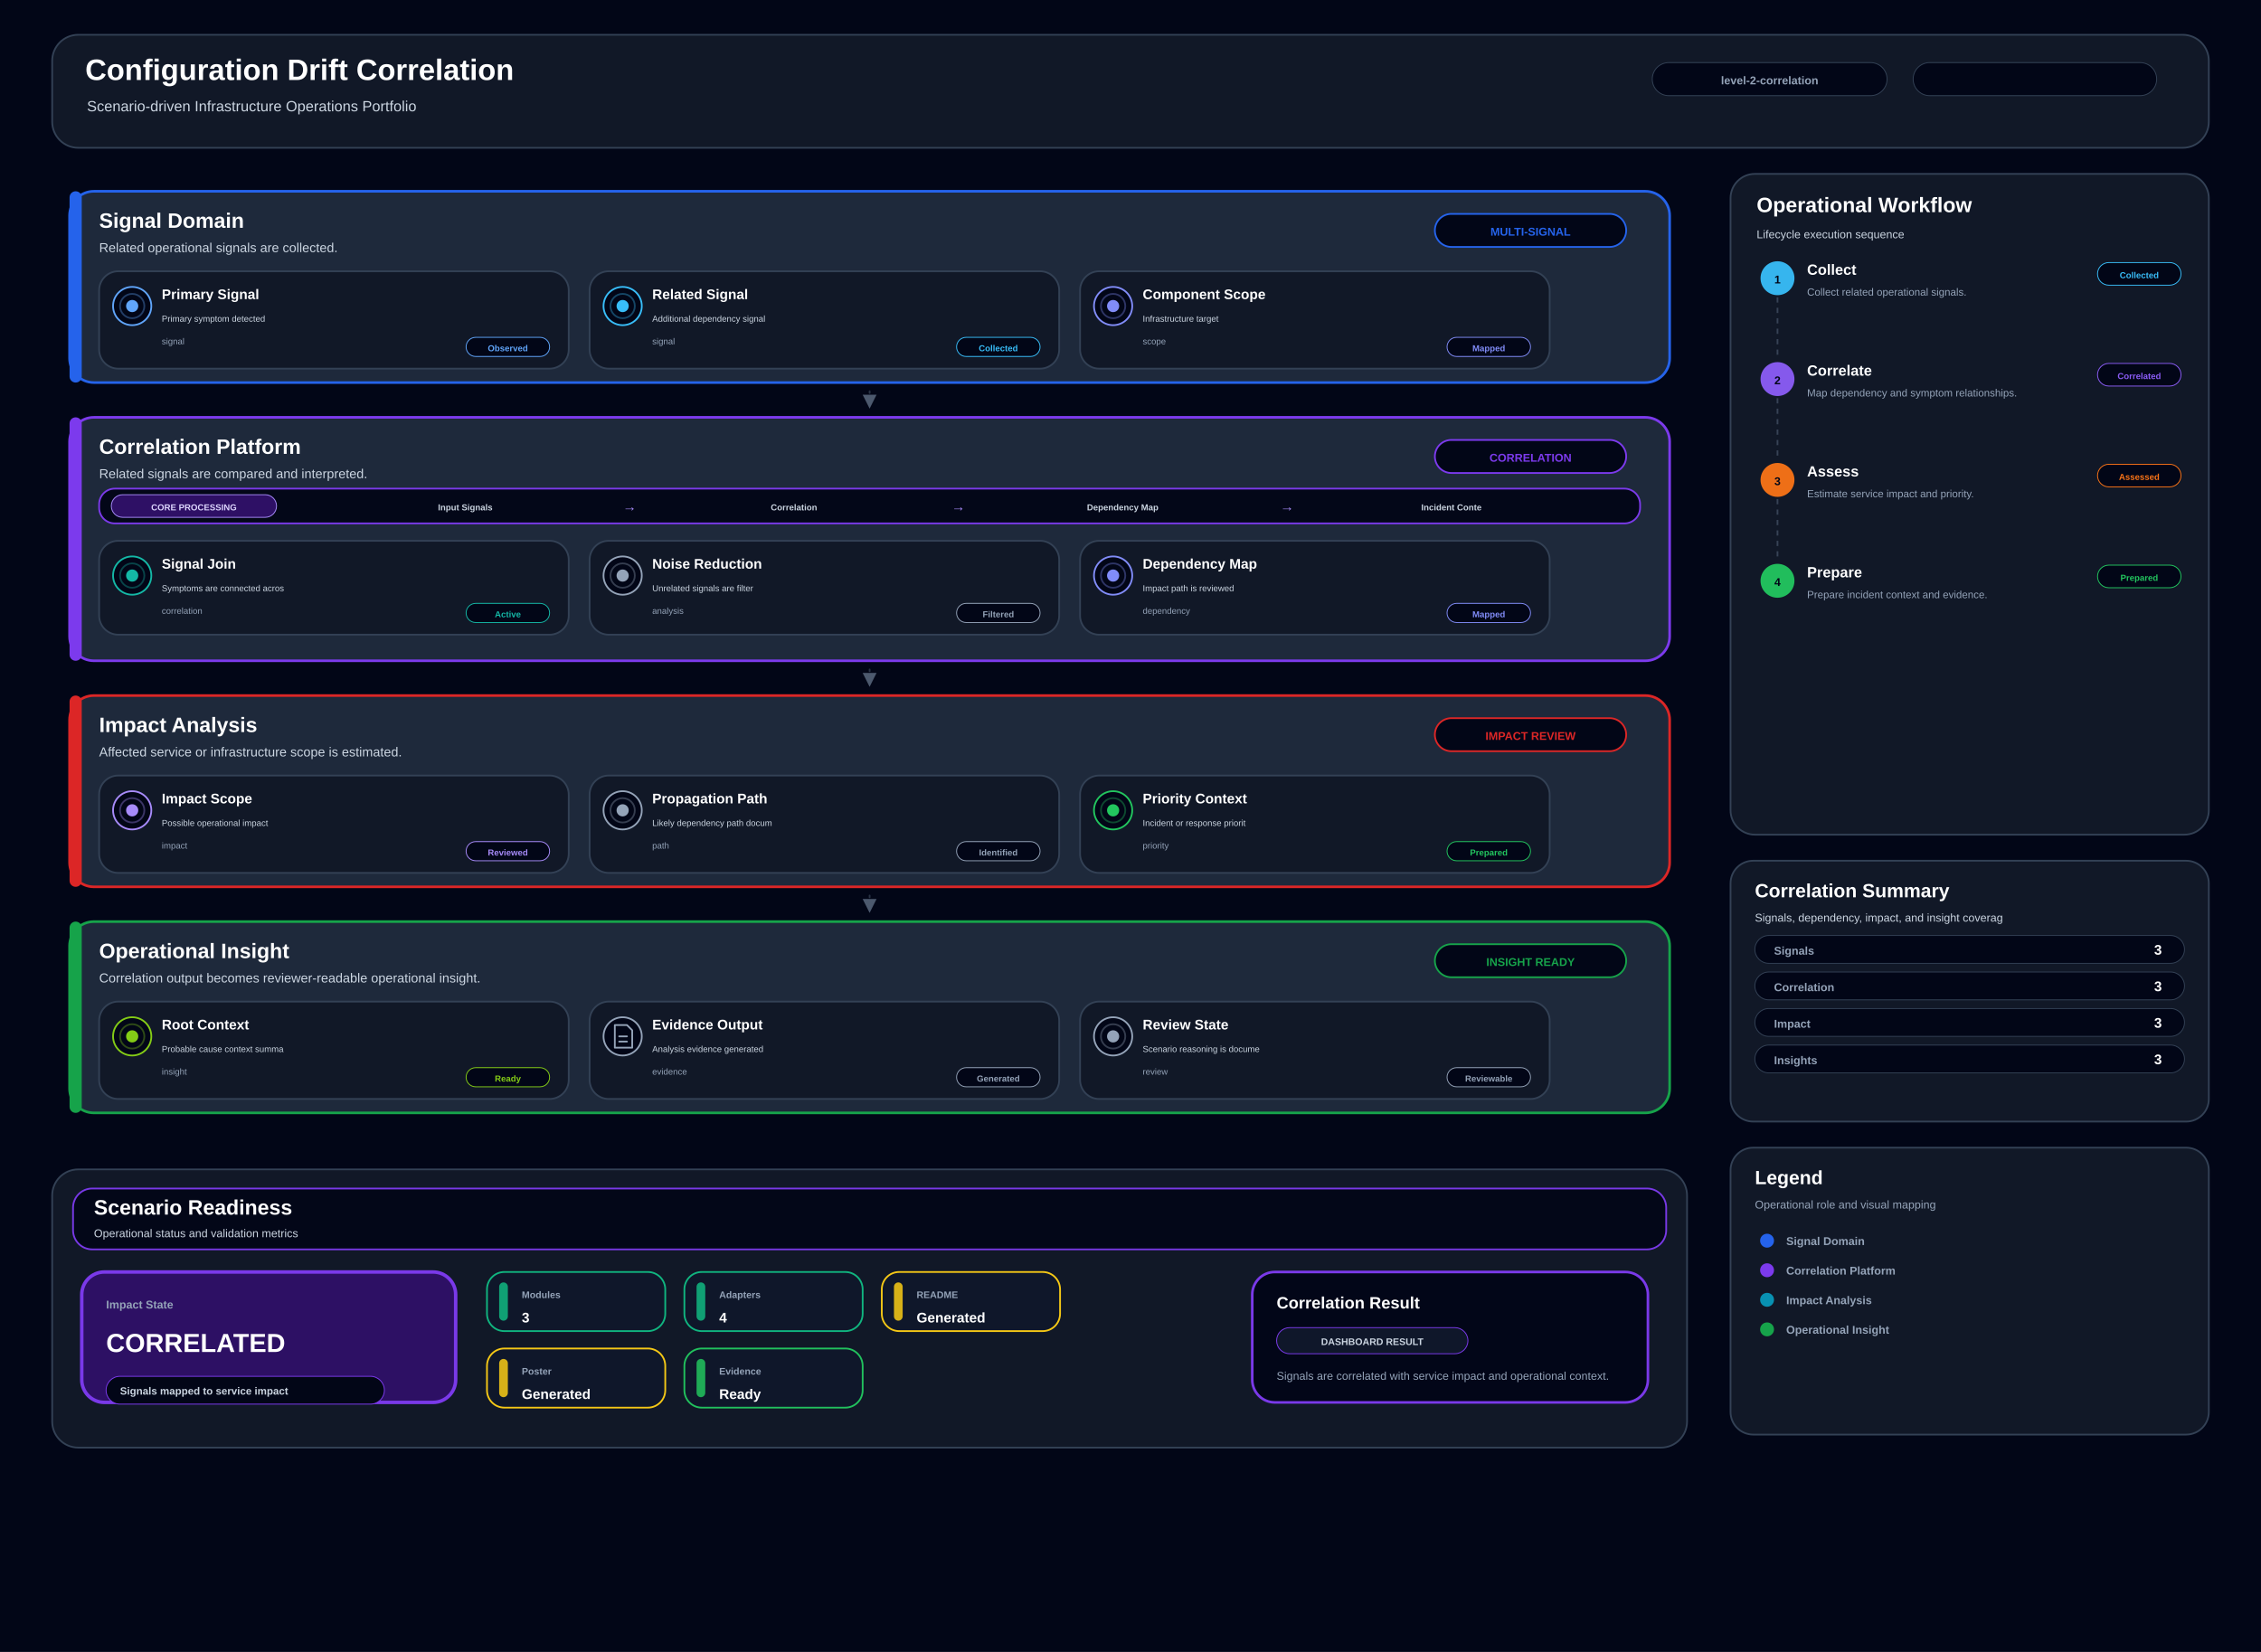
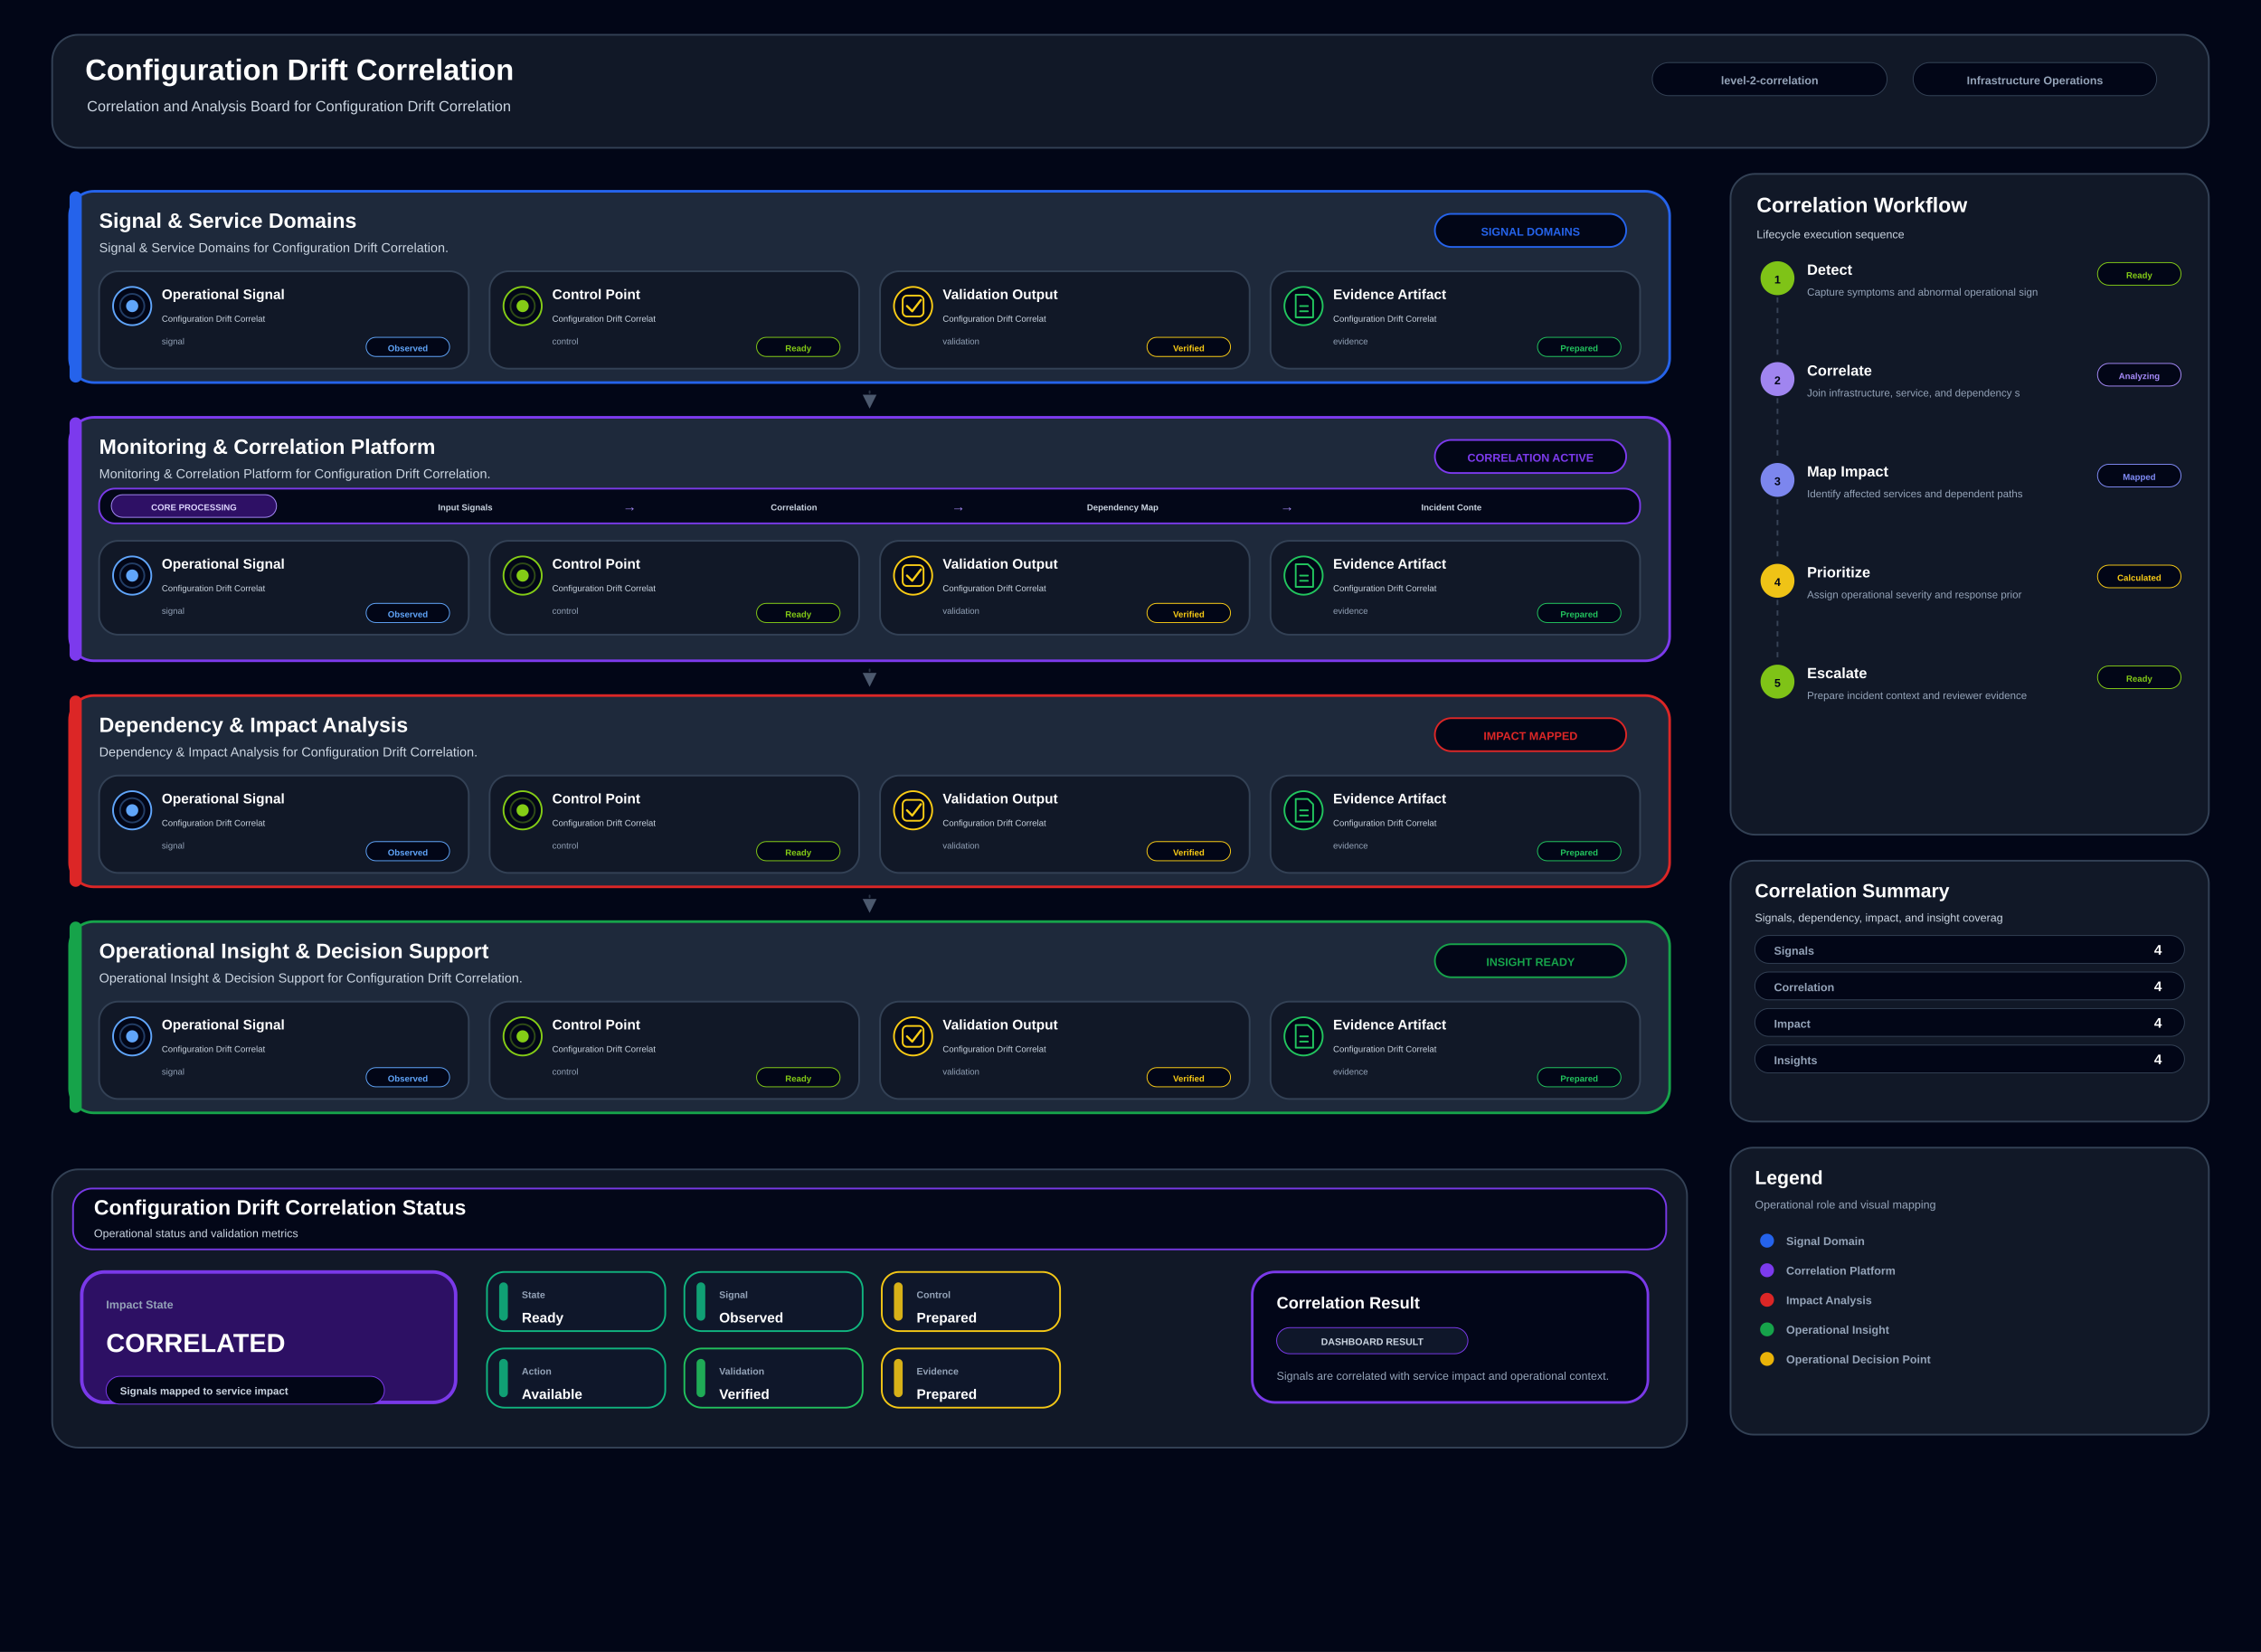
<svg xmlns="http://www.w3.org/2000/svg" width="2600" height="1900" viewBox="0 0 2600 1900" font-family="Arial, Helvetica, sans-serif">
  <style>text { font-family: Arial, Helvetica, sans-serif; letter-spacing: normal; word-spacing: normal; text-rendering: optimizeLegibility; font-kerning: normal; }</style>
  <style>text { font-family: Arial, Helvetica, sans-serif; letter-spacing: normal; word-spacing: normal; text-rendering: optimizeLegibility; font-kerning: normal; }</style>
  <rect width="2600" height="1900" fill="#020617" />
  <rect x="60" y="40" width="2480" height="130" rx="30" fill="#111827" stroke="#334155" stroke-width="2" />
  <text x="98" y="92" fill="#ffffff" font-size="34" font-weight="bold">Configuration Drift Correlation</text>
-   <text x="100" y="128" fill="#cbd5e1" font-size="17">Scenario-driven Infrastructure Operations Portfolio</text>
+   <text x="100" y="128" fill="#cbd5e1" font-size="17">Correlation and Analysis Board for Configuration Drift Correlation</text>
  <rect x="1900" y="72" width="270" height="38" rx="19" fill="#020617" stroke="#334155" stroke-width="1" />
  <text x="2035" y="97" fill="#94a3b8" font-size="13" text-anchor="middle" font-weight="bold">level-2-correlation</text>
  <rect x="2200" y="72" width="280" height="38" rx="19" fill="#020617" stroke="#334155" stroke-width="1" />
-   <text x="2340" y="97" fill="#94a3b8" font-size="13" text-anchor="middle" font-weight="bold" />
+   <text x="2340" y="97" fill="#94a3b8" font-size="13" text-anchor="middle" font-weight="bold">Infrastructure Operations</text>
  <rect x="80" y="220" width="1840" height="220" rx="28" fill="#1e293b" stroke="#2563eb" stroke-width="3" />
  <rect x="80" y="220" width="14" height="220" rx="7" fill="#2563eb" />
-   <text x="114" y="262" fill="#ffffff" font-size="24" font-weight="bold">Signal Domain</text>
-   <text x="114" y="290" fill="#cbd5e1" font-size="15">Related operational signals are collected.</text>
+   <text x="114" y="262" fill="#ffffff" font-size="24" font-weight="bold">Signal &amp; Service Domains</text>
+   <text x="114" y="290" fill="#cbd5e1" font-size="15">Signal &amp; Service Domains for Configuration Drift Correlation.</text>
  <rect x="1650" y="246" width="220" height="38" rx="19" fill="#020617" stroke="#2563eb" stroke-width="2" />
-   <text x="1760" y="271" fill="#2563eb" font-size="13" text-anchor="middle" font-weight="bold">MULTI-SIGNAL</text>
-   <rect x="114" y="312" width="540" height="112" rx="22" fill="#111827" stroke="#334155" stroke-width="2" />
+   <text x="1760" y="271" fill="#2563eb" font-size="13" text-anchor="middle" font-weight="bold">SIGNAL DOMAINS</text>
+   <rect x="114" y="312" width="425" height="112" rx="22" fill="#111827" stroke="#334155" stroke-width="2" />
  <circle cx="152" cy="352" r="22" fill="#020617" stroke="#60a5fa" stroke-width="2" />
  <circle cx="152" cy="352" r="7" fill="#60a5fa" />
  <circle cx="152" cy="352" r="14" fill="none" stroke="#60a5fa" stroke-width="2" opacity="0.35" />
-   <text x="186" y="344" fill="#ffffff" font-size="16" font-weight="bold">Primary Signal</text>
-   <text x="186" y="370" fill="#cbd5e1" font-size="10">Primary symptom detected</text>
+   <text x="186" y="344" fill="#ffffff" font-size="16" font-weight="bold">Operational Signal</text>
+   <text x="186" y="370" fill="#cbd5e1" font-size="10">Configuration Drift Correlat</text>
  <text x="186" y="396" fill="#94a3b8" font-size="10">signal</text>
-   <rect x="536" y="388" width="96" height="22" rx="11" fill="#020617" stroke="#60a5fa" stroke-width="1" />
-   <text x="584" y="404" fill="#60a5fa" font-size="10" text-anchor="middle" font-weight="bold">Observed</text>
-   <rect x="678" y="312" width="540" height="112" rx="22" fill="#111827" stroke="#334155" stroke-width="2" />
-   <circle cx="716" cy="352" r="22" fill="#020617" stroke="#38bdf8" stroke-width="2" />
-   <circle cx="716" cy="352" r="7" fill="#38bdf8" />
-   <circle cx="716" cy="352" r="14" fill="none" stroke="#38bdf8" stroke-width="2" opacity="0.35" />
-   <text x="750" y="344" fill="#ffffff" font-size="16" font-weight="bold">Related Signal</text>
-   <text x="750" y="370" fill="#cbd5e1" font-size="10">Additional dependency signal</text>
-   <text x="750" y="396" fill="#94a3b8" font-size="10">signal</text>
-   <rect x="1100" y="388" width="96" height="22" rx="11" fill="#020617" stroke="#38bdf8" stroke-width="1" />
-   <text x="1148" y="404" fill="#38bdf8" font-size="10" text-anchor="middle" font-weight="bold">Collected</text>
-   <rect x="1242" y="312" width="540" height="112" rx="22" fill="#111827" stroke="#334155" stroke-width="2" />
-   <circle cx="1280" cy="352" r="22" fill="#020617" stroke="#818cf8" stroke-width="2" />
-   <circle cx="1280" cy="352" r="7" fill="#818cf8" />
-   <circle cx="1280" cy="352" r="14" fill="none" stroke="#818cf8" stroke-width="2" opacity="0.35" />
-   <text x="1314" y="344" fill="#ffffff" font-size="16" font-weight="bold">Component Scope</text>
-   <text x="1314" y="370" fill="#cbd5e1" font-size="10">Infrastructure target</text>
-   <text x="1314" y="396" fill="#94a3b8" font-size="10">scope</text>
-   <rect x="1664" y="388" width="96" height="22" rx="11" fill="#020617" stroke="#818cf8" stroke-width="1" />
-   <text x="1712" y="404" fill="#818cf8" font-size="10" text-anchor="middle" font-weight="bold">Mapped</text>
+   <rect x="421" y="388" width="96" height="22" rx="11" fill="#020617" stroke="#60a5fa" stroke-width="1" />
+   <text x="469" y="404" fill="#60a5fa" font-size="10" text-anchor="middle" font-weight="bold">Observed</text>
+   <rect x="563" y="312" width="425" height="112" rx="22" fill="#111827" stroke="#334155" stroke-width="2" />
+   <circle cx="601" cy="352" r="22" fill="#020617" stroke="#84cc16" stroke-width="2" />
+   <circle cx="601" cy="352" r="7" fill="#84cc16" />
+   <circle cx="601" cy="352" r="14" fill="none" stroke="#84cc16" stroke-width="2" opacity="0.35" />
+   <text x="635" y="344" fill="#ffffff" font-size="16" font-weight="bold">Control Point</text>
+   <text x="635" y="370" fill="#cbd5e1" font-size="10">Configuration Drift Correlat</text>
+   <text x="635" y="396" fill="#94a3b8" font-size="10">control</text>
+   <rect x="870" y="388" width="96" height="22" rx="11" fill="#020617" stroke="#84cc16" stroke-width="1" />
+   <text x="918" y="404" fill="#84cc16" font-size="10" text-anchor="middle" font-weight="bold">Ready</text>
+   <rect x="1012" y="312" width="425" height="112" rx="22" fill="#111827" stroke="#334155" stroke-width="2" />
+   <circle cx="1050" cy="352" r="22" fill="#020617" stroke="#facc15" stroke-width="2" />
+   <rect x="1038" y="340" width="24" height="24" rx="5" fill="none" stroke="#facc15" stroke-width="2" />
+   <polyline points="1043,352 1049,358 1059,345" fill="none" stroke="#facc15" stroke-width="2.5" stroke-linecap="round" stroke-linejoin="round" />
+   <text x="1084" y="344" fill="#ffffff" font-size="16" font-weight="bold">Validation Output</text>
+   <text x="1084" y="370" fill="#cbd5e1" font-size="10">Configuration Drift Correlat</text>
+   <text x="1084" y="396" fill="#94a3b8" font-size="10">validation</text>
+   <rect x="1319" y="388" width="96" height="22" rx="11" fill="#020617" stroke="#facc15" stroke-width="1" />
+   <text x="1367" y="404" fill="#facc15" font-size="10" text-anchor="middle" font-weight="bold">Verified</text>
+   <rect x="1461" y="312" width="425" height="112" rx="22" fill="#111827" stroke="#334155" stroke-width="2" />
+   <circle cx="1499" cy="352" r="22" fill="#020617" stroke="#22c55e" stroke-width="2" />
+   <polygon points="1490,339 1504,339 1510,345 1510,365 1490,365" fill="none" stroke="#22c55e" stroke-width="2" stroke-linejoin="round" />
+   <line x1="1495" y1="352" x2="1504" y2="352" stroke="#22c55e" stroke-width="2" stroke-linecap="round" />
+   <line x1="1495" y1="358" x2="1504" y2="358" stroke="#22c55e" stroke-width="2" stroke-linecap="round" />
+   <text x="1533" y="344" fill="#ffffff" font-size="16" font-weight="bold">Evidence Artifact</text>
+   <text x="1533" y="370" fill="#cbd5e1" font-size="10">Configuration Drift Correlat</text>
+   <text x="1533" y="396" fill="#94a3b8" font-size="10">evidence</text>
+   <rect x="1768" y="388" width="96" height="22" rx="11" fill="#020617" stroke="#22c55e" stroke-width="1" />
+   <text x="1816" y="404" fill="#22c55e" font-size="10" text-anchor="middle" font-weight="bold">Prepared</text>
  <rect x="80" y="480" width="1840" height="280" rx="28" fill="#1e293b" stroke="#7c3aed" stroke-width="3" />
  <rect x="80" y="480" width="14" height="280" rx="7" fill="#7c3aed" />
-   <text x="114" y="522" fill="#ffffff" font-size="24" font-weight="bold">Correlation Platform</text>
-   <text x="114" y="550" fill="#cbd5e1" font-size="15">Related signals are compared and interpreted.</text>
+   <text x="114" y="522" fill="#ffffff" font-size="24" font-weight="bold">Monitoring &amp; Correlation Platform</text>
+   <text x="114" y="550" fill="#cbd5e1" font-size="15">Monitoring &amp; Correlation Platform for Configuration Drift Correlation.</text>
  <rect x="1650" y="506" width="220" height="38" rx="19" fill="#020617" stroke="#7c3aed" stroke-width="2" />
-   <text x="1760" y="531" fill="#7c3aed" font-size="13" text-anchor="middle" font-weight="bold">CORRELATION</text>
+   <text x="1760" y="531" fill="#7c3aed" font-size="13" text-anchor="middle" font-weight="bold">CORRELATION ACTIVE</text>
  <rect x="114" y="562" width="1772" height="40" rx="18" fill="#020617" stroke="#7c3aed" stroke-width="2" opacity="0.98" />
  <rect x="128" y="569" width="190" height="26" rx="13" fill="#2e1065" stroke="#a78bfa" stroke-width="1" />
  <text x="223.0" y="587" fill="#ddd6fe" font-size="10" text-anchor="middle" font-weight="bold">CORE PROCESSING</text>
  <text x="535.0" y="587" fill="#cbd5e1" font-size="10" text-anchor="middle" font-weight="bold">Input Signals</text>
  <text x="724.0" y="588" fill="#a78bfa" font-size="16" text-anchor="middle" font-weight="bold">→</text>
  <text x="913.0" y="587" fill="#cbd5e1" font-size="10" text-anchor="middle" font-weight="bold">Correlation</text>
  <text x="1102.0" y="588" fill="#a78bfa" font-size="16" text-anchor="middle" font-weight="bold">→</text>
  <text x="1291.0" y="587" fill="#cbd5e1" font-size="10" text-anchor="middle" font-weight="bold">Dependency Map</text>
  <text x="1480.0" y="588" fill="#a78bfa" font-size="16" text-anchor="middle" font-weight="bold">→</text>
  <text x="1669.0" y="587" fill="#cbd5e1" font-size="10" text-anchor="middle" font-weight="bold">Incident Conte</text>
-   <rect x="114" y="622" width="540" height="108" rx="22" fill="#111827" stroke="#334155" stroke-width="2" />
-   <circle cx="152" cy="662" r="22" fill="#020617" stroke="#14b8a6" stroke-width="2" />
-   <circle cx="152" cy="662" r="7" fill="#14b8a6" />
-   <circle cx="152" cy="662" r="14" fill="none" stroke="#14b8a6" stroke-width="2" opacity="0.35" />
-   <text x="186" y="654" fill="#ffffff" font-size="16" font-weight="bold">Signal Join</text>
-   <text x="186" y="680" fill="#cbd5e1" font-size="10">Symptoms are connected acros</text>
-   <text x="186" y="706" fill="#94a3b8" font-size="10">correlation</text>
-   <rect x="536" y="694" width="96" height="22" rx="11" fill="#020617" stroke="#14b8a6" stroke-width="1" />
-   <text x="584" y="710" fill="#14b8a6" font-size="10" text-anchor="middle" font-weight="bold">Active</text>
-   <rect x="678" y="622" width="540" height="108" rx="22" fill="#111827" stroke="#334155" stroke-width="2" />
-   <circle cx="716" cy="662" r="22" fill="#020617" stroke="#94a3b8" stroke-width="2" />
-   <circle cx="716" cy="662" r="7" fill="#94a3b8" />
-   <circle cx="716" cy="662" r="14" fill="none" stroke="#94a3b8" stroke-width="2" opacity="0.35" />
-   <text x="750" y="654" fill="#ffffff" font-size="16" font-weight="bold">Noise Reduction</text>
-   <text x="750" y="680" fill="#cbd5e1" font-size="10">Unrelated signals are filter</text>
-   <text x="750" y="706" fill="#94a3b8" font-size="10">analysis</text>
-   <rect x="1100" y="694" width="96" height="22" rx="11" fill="#020617" stroke="#94a3b8" stroke-width="1" />
-   <text x="1148" y="710" fill="#94a3b8" font-size="10" text-anchor="middle" font-weight="bold">Filtered</text>
-   <rect x="1242" y="622" width="540" height="108" rx="22" fill="#111827" stroke="#334155" stroke-width="2" />
-   <circle cx="1280" cy="662" r="22" fill="#020617" stroke="#818cf8" stroke-width="2" />
-   <circle cx="1280" cy="662" r="7" fill="#818cf8" />
-   <circle cx="1280" cy="662" r="14" fill="none" stroke="#818cf8" stroke-width="2" opacity="0.35" />
-   <text x="1314" y="654" fill="#ffffff" font-size="16" font-weight="bold">Dependency Map</text>
-   <text x="1314" y="680" fill="#cbd5e1" font-size="10">Impact path is reviewed</text>
-   <text x="1314" y="706" fill="#94a3b8" font-size="10">dependency</text>
-   <rect x="1664" y="694" width="96" height="22" rx="11" fill="#020617" stroke="#818cf8" stroke-width="1" />
-   <text x="1712" y="710" fill="#818cf8" font-size="10" text-anchor="middle" font-weight="bold">Mapped</text>
+   <rect x="114" y="622" width="425" height="108" rx="22" fill="#111827" stroke="#334155" stroke-width="2" />
+   <circle cx="152" cy="662" r="22" fill="#020617" stroke="#60a5fa" stroke-width="2" />
+   <circle cx="152" cy="662" r="7" fill="#60a5fa" />
+   <circle cx="152" cy="662" r="14" fill="none" stroke="#60a5fa" stroke-width="2" opacity="0.35" />
+   <text x="186" y="654" fill="#ffffff" font-size="16" font-weight="bold">Operational Signal</text>
+   <text x="186" y="680" fill="#cbd5e1" font-size="10">Configuration Drift Correlat</text>
+   <text x="186" y="706" fill="#94a3b8" font-size="10">signal</text>
+   <rect x="421" y="694" width="96" height="22" rx="11" fill="#020617" stroke="#60a5fa" stroke-width="1" />
+   <text x="469" y="710" fill="#60a5fa" font-size="10" text-anchor="middle" font-weight="bold">Observed</text>
+   <rect x="563" y="622" width="425" height="108" rx="22" fill="#111827" stroke="#334155" stroke-width="2" />
+   <circle cx="601" cy="662" r="22" fill="#020617" stroke="#84cc16" stroke-width="2" />
+   <circle cx="601" cy="662" r="7" fill="#84cc16" />
+   <circle cx="601" cy="662" r="14" fill="none" stroke="#84cc16" stroke-width="2" opacity="0.35" />
+   <text x="635" y="654" fill="#ffffff" font-size="16" font-weight="bold">Control Point</text>
+   <text x="635" y="680" fill="#cbd5e1" font-size="10">Configuration Drift Correlat</text>
+   <text x="635" y="706" fill="#94a3b8" font-size="10">control</text>
+   <rect x="870" y="694" width="96" height="22" rx="11" fill="#020617" stroke="#84cc16" stroke-width="1" />
+   <text x="918" y="710" fill="#84cc16" font-size="10" text-anchor="middle" font-weight="bold">Ready</text>
+   <rect x="1012" y="622" width="425" height="108" rx="22" fill="#111827" stroke="#334155" stroke-width="2" />
+   <circle cx="1050" cy="662" r="22" fill="#020617" stroke="#facc15" stroke-width="2" />
+   <rect x="1038" y="650" width="24" height="24" rx="5" fill="none" stroke="#facc15" stroke-width="2" />
+   <polyline points="1043,662 1049,668 1059,655" fill="none" stroke="#facc15" stroke-width="2.5" stroke-linecap="round" stroke-linejoin="round" />
+   <text x="1084" y="654" fill="#ffffff" font-size="16" font-weight="bold">Validation Output</text>
+   <text x="1084" y="680" fill="#cbd5e1" font-size="10">Configuration Drift Correlat</text>
+   <text x="1084" y="706" fill="#94a3b8" font-size="10">validation</text>
+   <rect x="1319" y="694" width="96" height="22" rx="11" fill="#020617" stroke="#facc15" stroke-width="1" />
+   <text x="1367" y="710" fill="#facc15" font-size="10" text-anchor="middle" font-weight="bold">Verified</text>
+   <rect x="1461" y="622" width="425" height="108" rx="22" fill="#111827" stroke="#334155" stroke-width="2" />
+   <circle cx="1499" cy="662" r="22" fill="#020617" stroke="#22c55e" stroke-width="2" />
+   <polygon points="1490,649 1504,649 1510,655 1510,675 1490,675" fill="none" stroke="#22c55e" stroke-width="2" stroke-linejoin="round" />
+   <line x1="1495" y1="662" x2="1504" y2="662" stroke="#22c55e" stroke-width="2" stroke-linecap="round" />
+   <line x1="1495" y1="668" x2="1504" y2="668" stroke="#22c55e" stroke-width="2" stroke-linecap="round" />
+   <text x="1533" y="654" fill="#ffffff" font-size="16" font-weight="bold">Evidence Artifact</text>
+   <text x="1533" y="680" fill="#cbd5e1" font-size="10">Configuration Drift Correlat</text>
+   <text x="1533" y="706" fill="#94a3b8" font-size="10">evidence</text>
+   <rect x="1768" y="694" width="96" height="22" rx="11" fill="#020617" stroke="#22c55e" stroke-width="1" />
+   <text x="1816" y="710" fill="#22c55e" font-size="10" text-anchor="middle" font-weight="bold">Prepared</text>
  <rect x="80" y="800" width="1840" height="220" rx="28" fill="#1e293b" stroke="#dc2626" stroke-width="3" />
  <rect x="80" y="800" width="14" height="220" rx="7" fill="#dc2626" />
-   <text x="114" y="842" fill="#ffffff" font-size="24" font-weight="bold">Impact Analysis</text>
-   <text x="114" y="870" fill="#cbd5e1" font-size="15">Affected service or infrastructure scope is estimated.</text>
+   <text x="114" y="842" fill="#ffffff" font-size="24" font-weight="bold">Dependency &amp; Impact Analysis</text>
+   <text x="114" y="870" fill="#cbd5e1" font-size="15">Dependency &amp; Impact Analysis for Configuration Drift Correlation.</text>
  <rect x="1650" y="826" width="220" height="38" rx="19" fill="#020617" stroke="#dc2626" stroke-width="2" />
-   <text x="1760" y="851" fill="#dc2626" font-size="13" text-anchor="middle" font-weight="bold">IMPACT REVIEW</text>
-   <rect x="114" y="892" width="540" height="112" rx="22" fill="#111827" stroke="#334155" stroke-width="2" />
-   <circle cx="152" cy="932" r="22" fill="#020617" stroke="#a78bfa" stroke-width="2" />
-   <circle cx="152" cy="932" r="7" fill="#a78bfa" />
-   <circle cx="152" cy="932" r="14" fill="none" stroke="#a78bfa" stroke-width="2" opacity="0.35" />
-   <text x="186" y="924" fill="#ffffff" font-size="16" font-weight="bold">Impact Scope</text>
-   <text x="186" y="950" fill="#cbd5e1" font-size="10">Possible operational impact </text>
-   <text x="186" y="976" fill="#94a3b8" font-size="10">impact</text>
-   <rect x="536" y="968" width="96" height="22" rx="11" fill="#020617" stroke="#a78bfa" stroke-width="1" />
-   <text x="584" y="984" fill="#a78bfa" font-size="10" text-anchor="middle" font-weight="bold">Reviewed</text>
-   <rect x="678" y="892" width="540" height="112" rx="22" fill="#111827" stroke="#334155" stroke-width="2" />
-   <circle cx="716" cy="932" r="22" fill="#020617" stroke="#94a3b8" stroke-width="2" />
-   <circle cx="716" cy="932" r="7" fill="#94a3b8" />
-   <circle cx="716" cy="932" r="14" fill="none" stroke="#94a3b8" stroke-width="2" opacity="0.35" />
-   <text x="750" y="924" fill="#ffffff" font-size="16" font-weight="bold">Propagation Path</text>
-   <text x="750" y="950" fill="#cbd5e1" font-size="10">Likely dependency path docum</text>
-   <text x="750" y="976" fill="#94a3b8" font-size="10">path</text>
-   <rect x="1100" y="968" width="96" height="22" rx="11" fill="#020617" stroke="#94a3b8" stroke-width="1" />
-   <text x="1148" y="984" fill="#94a3b8" font-size="10" text-anchor="middle" font-weight="bold">Identified</text>
-   <rect x="1242" y="892" width="540" height="112" rx="22" fill="#111827" stroke="#334155" stroke-width="2" />
-   <circle cx="1280" cy="932" r="22" fill="#020617" stroke="#22c55e" stroke-width="2" />
-   <circle cx="1280" cy="932" r="7" fill="#22c55e" />
-   <circle cx="1280" cy="932" r="14" fill="none" stroke="#22c55e" stroke-width="2" opacity="0.35" />
-   <text x="1314" y="924" fill="#ffffff" font-size="16" font-weight="bold">Priority Context</text>
-   <text x="1314" y="950" fill="#cbd5e1" font-size="10">Incident or response priorit</text>
-   <text x="1314" y="976" fill="#94a3b8" font-size="10">priority</text>
-   <rect x="1664" y="968" width="96" height="22" rx="11" fill="#020617" stroke="#22c55e" stroke-width="1" />
-   <text x="1712" y="984" fill="#22c55e" font-size="10" text-anchor="middle" font-weight="bold">Prepared</text>
+   <text x="1760" y="851" fill="#dc2626" font-size="13" text-anchor="middle" font-weight="bold">IMPACT MAPPED</text>
+   <rect x="114" y="892" width="425" height="112" rx="22" fill="#111827" stroke="#334155" stroke-width="2" />
+   <circle cx="152" cy="932" r="22" fill="#020617" stroke="#60a5fa" stroke-width="2" />
+   <circle cx="152" cy="932" r="7" fill="#60a5fa" />
+   <circle cx="152" cy="932" r="14" fill="none" stroke="#60a5fa" stroke-width="2" opacity="0.35" />
+   <text x="186" y="924" fill="#ffffff" font-size="16" font-weight="bold">Operational Signal</text>
+   <text x="186" y="950" fill="#cbd5e1" font-size="10">Configuration Drift Correlat</text>
+   <text x="186" y="976" fill="#94a3b8" font-size="10">signal</text>
+   <rect x="421" y="968" width="96" height="22" rx="11" fill="#020617" stroke="#60a5fa" stroke-width="1" />
+   <text x="469" y="984" fill="#60a5fa" font-size="10" text-anchor="middle" font-weight="bold">Observed</text>
+   <rect x="563" y="892" width="425" height="112" rx="22" fill="#111827" stroke="#334155" stroke-width="2" />
+   <circle cx="601" cy="932" r="22" fill="#020617" stroke="#84cc16" stroke-width="2" />
+   <circle cx="601" cy="932" r="7" fill="#84cc16" />
+   <circle cx="601" cy="932" r="14" fill="none" stroke="#84cc16" stroke-width="2" opacity="0.35" />
+   <text x="635" y="924" fill="#ffffff" font-size="16" font-weight="bold">Control Point</text>
+   <text x="635" y="950" fill="#cbd5e1" font-size="10">Configuration Drift Correlat</text>
+   <text x="635" y="976" fill="#94a3b8" font-size="10">control</text>
+   <rect x="870" y="968" width="96" height="22" rx="11" fill="#020617" stroke="#84cc16" stroke-width="1" />
+   <text x="918" y="984" fill="#84cc16" font-size="10" text-anchor="middle" font-weight="bold">Ready</text>
+   <rect x="1012" y="892" width="425" height="112" rx="22" fill="#111827" stroke="#334155" stroke-width="2" />
+   <circle cx="1050" cy="932" r="22" fill="#020617" stroke="#facc15" stroke-width="2" />
+   <rect x="1038" y="920" width="24" height="24" rx="5" fill="none" stroke="#facc15" stroke-width="2" />
+   <polyline points="1043,932 1049,938 1059,925" fill="none" stroke="#facc15" stroke-width="2.5" stroke-linecap="round" stroke-linejoin="round" />
+   <text x="1084" y="924" fill="#ffffff" font-size="16" font-weight="bold">Validation Output</text>
+   <text x="1084" y="950" fill="#cbd5e1" font-size="10">Configuration Drift Correlat</text>
+   <text x="1084" y="976" fill="#94a3b8" font-size="10">validation</text>
+   <rect x="1319" y="968" width="96" height="22" rx="11" fill="#020617" stroke="#facc15" stroke-width="1" />
+   <text x="1367" y="984" fill="#facc15" font-size="10" text-anchor="middle" font-weight="bold">Verified</text>
+   <rect x="1461" y="892" width="425" height="112" rx="22" fill="#111827" stroke="#334155" stroke-width="2" />
+   <circle cx="1499" cy="932" r="22" fill="#020617" stroke="#22c55e" stroke-width="2" />
+   <polygon points="1490,919 1504,919 1510,925 1510,945 1490,945" fill="none" stroke="#22c55e" stroke-width="2" stroke-linejoin="round" />
+   <line x1="1495" y1="932" x2="1504" y2="932" stroke="#22c55e" stroke-width="2" stroke-linecap="round" />
+   <line x1="1495" y1="938" x2="1504" y2="938" stroke="#22c55e" stroke-width="2" stroke-linecap="round" />
+   <text x="1533" y="924" fill="#ffffff" font-size="16" font-weight="bold">Evidence Artifact</text>
+   <text x="1533" y="950" fill="#cbd5e1" font-size="10">Configuration Drift Correlat</text>
+   <text x="1533" y="976" fill="#94a3b8" font-size="10">evidence</text>
+   <rect x="1768" y="968" width="96" height="22" rx="11" fill="#020617" stroke="#22c55e" stroke-width="1" />
+   <text x="1816" y="984" fill="#22c55e" font-size="10" text-anchor="middle" font-weight="bold">Prepared</text>
  <rect x="80" y="1060" width="1840" height="220" rx="28" fill="#1e293b" stroke="#16a34a" stroke-width="3" />
  <rect x="80" y="1060" width="14" height="220" rx="7" fill="#16a34a" />
-   <text x="114" y="1102" fill="#ffffff" font-size="24" font-weight="bold">Operational Insight</text>
-   <text x="114" y="1130" fill="#cbd5e1" font-size="15">Correlation output becomes reviewer-readable operational insight.</text>
+   <text x="114" y="1102" fill="#ffffff" font-size="24" font-weight="bold">Operational Insight &amp; Decision Support</text>
+   <text x="114" y="1130" fill="#cbd5e1" font-size="15">Operational Insight &amp; Decision Support for Configuration Drift Correlation.</text>
  <rect x="1650" y="1086" width="220" height="38" rx="19" fill="#020617" stroke="#16a34a" stroke-width="2" />
  <text x="1760" y="1111" fill="#16a34a" font-size="13" text-anchor="middle" font-weight="bold">INSIGHT READY</text>
-   <rect x="114" y="1152" width="540" height="112" rx="22" fill="#111827" stroke="#334155" stroke-width="2" />
-   <circle cx="152" cy="1192" r="22" fill="#020617" stroke="#84cc16" stroke-width="2" />
-   <circle cx="152" cy="1192" r="7" fill="#84cc16" />
-   <circle cx="152" cy="1192" r="14" fill="none" stroke="#84cc16" stroke-width="2" opacity="0.35" />
-   <text x="186" y="1184" fill="#ffffff" font-size="16" font-weight="bold">Root Context</text>
-   <text x="186" y="1210" fill="#cbd5e1" font-size="10">Probable cause context summa</text>
-   <text x="186" y="1236" fill="#94a3b8" font-size="10">insight</text>
-   <rect x="536" y="1228" width="96" height="22" rx="11" fill="#020617" stroke="#84cc16" stroke-width="1" />
-   <text x="584" y="1244" fill="#84cc16" font-size="10" text-anchor="middle" font-weight="bold">Ready</text>
-   <rect x="678" y="1152" width="540" height="112" rx="22" fill="#111827" stroke="#334155" stroke-width="2" />
-   <circle cx="716" cy="1192" r="22" fill="#020617" stroke="#94a3b8" stroke-width="2" />
-   <polygon points="707,1179 721,1179 727,1185 727,1205 707,1205" fill="none" stroke="#94a3b8" stroke-width="2" stroke-linejoin="round" />
-   <line x1="712" y1="1192" x2="721" y2="1192" stroke="#94a3b8" stroke-width="2" stroke-linecap="round" />
-   <line x1="712" y1="1198" x2="721" y2="1198" stroke="#94a3b8" stroke-width="2" stroke-linecap="round" />
-   <text x="750" y="1184" fill="#ffffff" font-size="16" font-weight="bold">Evidence Output</text>
-   <text x="750" y="1210" fill="#cbd5e1" font-size="10">Analysis evidence generated</text>
-   <text x="750" y="1236" fill="#94a3b8" font-size="10">evidence</text>
-   <rect x="1100" y="1228" width="96" height="22" rx="11" fill="#020617" stroke="#94a3b8" stroke-width="1" />
-   <text x="1148" y="1244" fill="#94a3b8" font-size="10" text-anchor="middle" font-weight="bold">Generated</text>
-   <rect x="1242" y="1152" width="540" height="112" rx="22" fill="#111827" stroke="#334155" stroke-width="2" />
-   <circle cx="1280" cy="1192" r="22" fill="#020617" stroke="#94a3b8" stroke-width="2" />
-   <circle cx="1280" cy="1192" r="7" fill="#94a3b8" />
-   <circle cx="1280" cy="1192" r="14" fill="none" stroke="#94a3b8" stroke-width="2" opacity="0.35" />
-   <text x="1314" y="1184" fill="#ffffff" font-size="16" font-weight="bold">Review State</text>
-   <text x="1314" y="1210" fill="#cbd5e1" font-size="10">Scenario reasoning is docume</text>
-   <text x="1314" y="1236" fill="#94a3b8" font-size="10">review</text>
-   <rect x="1664" y="1228" width="96" height="22" rx="11" fill="#020617" stroke="#94a3b8" stroke-width="1" />
-   <text x="1712" y="1244" fill="#94a3b8" font-size="10" text-anchor="middle" font-weight="bold">Reviewable</text>
+   <rect x="114" y="1152" width="425" height="112" rx="22" fill="#111827" stroke="#334155" stroke-width="2" />
+   <circle cx="152" cy="1192" r="22" fill="#020617" stroke="#60a5fa" stroke-width="2" />
+   <circle cx="152" cy="1192" r="7" fill="#60a5fa" />
+   <circle cx="152" cy="1192" r="14" fill="none" stroke="#60a5fa" stroke-width="2" opacity="0.35" />
+   <text x="186" y="1184" fill="#ffffff" font-size="16" font-weight="bold">Operational Signal</text>
+   <text x="186" y="1210" fill="#cbd5e1" font-size="10">Configuration Drift Correlat</text>
+   <text x="186" y="1236" fill="#94a3b8" font-size="10">signal</text>
+   <rect x="421" y="1228" width="96" height="22" rx="11" fill="#020617" stroke="#60a5fa" stroke-width="1" />
+   <text x="469" y="1244" fill="#60a5fa" font-size="10" text-anchor="middle" font-weight="bold">Observed</text>
+   <rect x="563" y="1152" width="425" height="112" rx="22" fill="#111827" stroke="#334155" stroke-width="2" />
+   <circle cx="601" cy="1192" r="22" fill="#020617" stroke="#84cc16" stroke-width="2" />
+   <circle cx="601" cy="1192" r="7" fill="#84cc16" />
+   <circle cx="601" cy="1192" r="14" fill="none" stroke="#84cc16" stroke-width="2" opacity="0.35" />
+   <text x="635" y="1184" fill="#ffffff" font-size="16" font-weight="bold">Control Point</text>
+   <text x="635" y="1210" fill="#cbd5e1" font-size="10">Configuration Drift Correlat</text>
+   <text x="635" y="1236" fill="#94a3b8" font-size="10">control</text>
+   <rect x="870" y="1228" width="96" height="22" rx="11" fill="#020617" stroke="#84cc16" stroke-width="1" />
+   <text x="918" y="1244" fill="#84cc16" font-size="10" text-anchor="middle" font-weight="bold">Ready</text>
+   <rect x="1012" y="1152" width="425" height="112" rx="22" fill="#111827" stroke="#334155" stroke-width="2" />
+   <circle cx="1050" cy="1192" r="22" fill="#020617" stroke="#facc15" stroke-width="2" />
+   <rect x="1038" y="1180" width="24" height="24" rx="5" fill="none" stroke="#facc15" stroke-width="2" />
+   <polyline points="1043,1192 1049,1198 1059,1185" fill="none" stroke="#facc15" stroke-width="2.5" stroke-linecap="round" stroke-linejoin="round" />
+   <text x="1084" y="1184" fill="#ffffff" font-size="16" font-weight="bold">Validation Output</text>
+   <text x="1084" y="1210" fill="#cbd5e1" font-size="10">Configuration Drift Correlat</text>
+   <text x="1084" y="1236" fill="#94a3b8" font-size="10">validation</text>
+   <rect x="1319" y="1228" width="96" height="22" rx="11" fill="#020617" stroke="#facc15" stroke-width="1" />
+   <text x="1367" y="1244" fill="#facc15" font-size="10" text-anchor="middle" font-weight="bold">Verified</text>
+   <rect x="1461" y="1152" width="425" height="112" rx="22" fill="#111827" stroke="#334155" stroke-width="2" />
+   <circle cx="1499" cy="1192" r="22" fill="#020617" stroke="#22c55e" stroke-width="2" />
+   <polygon points="1490,1179 1504,1179 1510,1185 1510,1205 1490,1205" fill="none" stroke="#22c55e" stroke-width="2" stroke-linejoin="round" />
+   <line x1="1495" y1="1192" x2="1504" y2="1192" stroke="#22c55e" stroke-width="2" stroke-linecap="round" />
+   <line x1="1495" y1="1198" x2="1504" y2="1198" stroke="#22c55e" stroke-width="2" stroke-linecap="round" />
+   <text x="1533" y="1184" fill="#ffffff" font-size="16" font-weight="bold">Evidence Artifact</text>
+   <text x="1533" y="1210" fill="#cbd5e1" font-size="10">Configuration Drift Correlat</text>
+   <text x="1533" y="1236" fill="#94a3b8" font-size="10">evidence</text>
+   <rect x="1768" y="1228" width="96" height="22" rx="11" fill="#020617" stroke="#22c55e" stroke-width="1" />
+   <text x="1816" y="1244" fill="#22c55e" font-size="10" text-anchor="middle" font-weight="bold">Prepared</text>
  <line x1="1000.0" y1="450" x2="1000.0" y2="452" stroke="#475569" stroke-width="2" stroke-linecap="round" stroke-dasharray="8 8" opacity="0.55" />
  <polygon points="992.0,454 1008.0,454 1000.0,470" fill="#64748b" opacity="0.75" />
  <line x1="1000.0" y1="770" x2="1000.0" y2="772" stroke="#475569" stroke-width="2" stroke-linecap="round" stroke-dasharray="8 8" opacity="0.55" />
  <polygon points="992.0,774 1008.0,774 1000.0,790" fill="#64748b" opacity="0.75" />
  <line x1="1000.0" y1="1030" x2="1000.0" y2="1032" stroke="#475569" stroke-width="2" stroke-linecap="round" stroke-dasharray="8 8" opacity="0.55" />
  <polygon points="992.0,1034 1008.0,1034 1000.0,1050" fill="#64748b" opacity="0.75" />
  <rect x="1990" y="200" width="550" height="760" rx="28" fill="#111827" stroke="#334155" stroke-width="2" />
-   <text x="2020" y="244" fill="#ffffff" font-size="24" font-weight="bold">Operational Workflow</text>
+   <text x="2020" y="244" fill="#ffffff" font-size="24" font-weight="bold">Correlation Workflow</text>
  <text x="2020" y="274" fill="#cbd5e1" font-size="13">Lifecycle execution sequence</text>
-   <circle cx="2044" cy="320" r="18" fill="#38bdf8" stroke="#38bdf8" stroke-width="3" opacity="0.95" />
+   <circle cx="2044" cy="320" r="18" fill="#84cc16" stroke="#84cc16" stroke-width="3" opacity="0.95" />
  <text x="2044" y="326" fill="#020617" font-size="13" text-anchor="middle" font-weight="bold">1</text>
-   <text x="2078" y="316" fill="#ffffff" font-size="17" font-weight="bold">Collect</text>
-   <text x="2078" y="340" fill="#94a3b8" font-size="12">Collect related operational signals.</text>
-   <rect x="2412" y="302" width="96" height="26" rx="13" fill="#020617" stroke="#38bdf8" stroke-width="1" />
-   <text x="2460" y="320" fill="#38bdf8" font-size="10" text-anchor="middle" font-weight="bold">Collected</text>
+   <text x="2078" y="316" fill="#ffffff" font-size="17" font-weight="bold">Detect</text>
+   <text x="2078" y="340" fill="#94a3b8" font-size="12">Capture symptoms and abnormal operational sign</text>
+   <rect x="2412" y="302" width="96" height="26" rx="13" fill="#020617" stroke="#84cc16" stroke-width="1" />
+   <text x="2460" y="320" fill="#84cc16" font-size="10" text-anchor="middle" font-weight="bold">Ready</text>
  <line x1="2044" y1="342" x2="2044" y2="412" stroke="#475569" stroke-width="2" stroke-dasharray="6 6" opacity="0.7" />
-   <circle cx="2044" cy="436" r="18" fill="#8b5cf6" stroke="#8b5cf6" stroke-width="3" opacity="0.95" />
+   <circle cx="2044" cy="436" r="18" fill="#a78bfa" stroke="#a78bfa" stroke-width="3" opacity="0.95" />
  <text x="2044" y="442" fill="#020617" font-size="13" text-anchor="middle" font-weight="bold">2</text>
  <text x="2078" y="432" fill="#ffffff" font-size="17" font-weight="bold">Correlate</text>
-   <text x="2078" y="456" fill="#94a3b8" font-size="12">Map dependency and symptom relationships.</text>
-   <rect x="2412" y="418" width="96" height="26" rx="13" fill="#020617" stroke="#8b5cf6" stroke-width="1" />
-   <text x="2460" y="436" fill="#8b5cf6" font-size="10" text-anchor="middle" font-weight="bold">Correlated</text>
+   <text x="2078" y="456" fill="#94a3b8" font-size="12">Join infrastructure, service, and dependency s</text>
+   <rect x="2412" y="418" width="96" height="26" rx="13" fill="#020617" stroke="#a78bfa" stroke-width="1" />
+   <text x="2460" y="436" fill="#a78bfa" font-size="10" text-anchor="middle" font-weight="bold">Analyzing</text>
  <line x1="2044" y1="458" x2="2044" y2="528" stroke="#475569" stroke-width="2" stroke-dasharray="6 6" opacity="0.7" />
-   <circle cx="2044" cy="552" r="18" fill="#f97316" stroke="#f97316" stroke-width="3" opacity="0.95" />
+   <circle cx="2044" cy="552" r="18" fill="#818cf8" stroke="#818cf8" stroke-width="3" opacity="0.95" />
  <text x="2044" y="558" fill="#020617" font-size="13" text-anchor="middle" font-weight="bold">3</text>
-   <text x="2078" y="548" fill="#ffffff" font-size="17" font-weight="bold">Assess</text>
-   <text x="2078" y="572" fill="#94a3b8" font-size="12">Estimate service impact and priority.</text>
-   <rect x="2412" y="534" width="96" height="26" rx="13" fill="#020617" stroke="#f97316" stroke-width="1" />
-   <text x="2460" y="552" fill="#f97316" font-size="10" text-anchor="middle" font-weight="bold">Assessed</text>
+   <text x="2078" y="548" fill="#ffffff" font-size="17" font-weight="bold">Map Impact</text>
+   <text x="2078" y="572" fill="#94a3b8" font-size="12">Identify affected services and dependent paths</text>
+   <rect x="2412" y="534" width="96" height="26" rx="13" fill="#020617" stroke="#818cf8" stroke-width="1" />
+   <text x="2460" y="552" fill="#818cf8" font-size="10" text-anchor="middle" font-weight="bold">Mapped</text>
  <line x1="2044" y1="574" x2="2044" y2="644" stroke="#475569" stroke-width="2" stroke-dasharray="6 6" opacity="0.7" />
-   <circle cx="2044" cy="668" r="18" fill="#22c55e" stroke="#22c55e" stroke-width="3" opacity="0.95" />
+   <circle cx="2044" cy="668" r="18" fill="#facc15" stroke="#facc15" stroke-width="3" opacity="0.95" />
  <text x="2044" y="674" fill="#020617" font-size="13" text-anchor="middle" font-weight="bold">4</text>
-   <text x="2078" y="664" fill="#ffffff" font-size="17" font-weight="bold">Prepare</text>
-   <text x="2078" y="688" fill="#94a3b8" font-size="12">Prepare incident context and evidence.</text>
-   <rect x="2412" y="650" width="96" height="26" rx="13" fill="#020617" stroke="#22c55e" stroke-width="1" />
-   <text x="2460" y="668" fill="#22c55e" font-size="10" text-anchor="middle" font-weight="bold">Prepared</text>
+   <text x="2078" y="664" fill="#ffffff" font-size="17" font-weight="bold">Prioritize</text>
+   <text x="2078" y="688" fill="#94a3b8" font-size="12">Assign operational severity and response prior</text>
+   <rect x="2412" y="650" width="96" height="26" rx="13" fill="#020617" stroke="#facc15" stroke-width="1" />
+   <text x="2460" y="668" fill="#facc15" font-size="10" text-anchor="middle" font-weight="bold">Calculated</text>
+   <line x1="2044" y1="690" x2="2044" y2="760" stroke="#475569" stroke-width="2" stroke-dasharray="6 6" opacity="0.7" />
+   <circle cx="2044" cy="784" r="18" fill="#84cc16" stroke="#84cc16" stroke-width="3" opacity="0.95" />
+   <text x="2044" y="790" fill="#020617" font-size="13" text-anchor="middle" font-weight="bold">5</text>
+   <text x="2078" y="780" fill="#ffffff" font-size="17" font-weight="bold">Escalate</text>
+   <text x="2078" y="804" fill="#94a3b8" font-size="12">Prepare incident context and reviewer evidence</text>
+   <rect x="2412" y="766" width="96" height="26" rx="13" fill="#020617" stroke="#84cc16" stroke-width="1" />
+   <text x="2460" y="784" fill="#84cc16" font-size="10" text-anchor="middle" font-weight="bold">Ready</text>
  <rect x="1990" y="990" width="550" height="300" rx="26" fill="#111827" stroke="#334155" stroke-width="2" />
  <text x="2018" y="1032" fill="#ffffff" font-size="22" font-weight="bold">Correlation Summary</text>
  <text x="2018" y="1060" fill="#cbd5e1" font-size="13">Signals, dependency, impact, and insight coverag</text>
  <rect x="2018" y="1076" width="494" height="32" rx="16" fill="#020617" stroke="#334155" stroke-width="1" />
  <text x="2040" y="1098" fill="#94a3b8" font-size="13" font-weight="bold">Signals</text>
-   <text x="2486" y="1098" fill="#ffffff" font-size="16" text-anchor="end" font-weight="bold">3</text>
+   <text x="2486" y="1098" fill="#ffffff" font-size="16" text-anchor="end" font-weight="bold">4</text>
  <rect x="2018" y="1118" width="494" height="32" rx="16" fill="#020617" stroke="#334155" stroke-width="1" />
  <text x="2040" y="1140" fill="#94a3b8" font-size="13" font-weight="bold">Correlation</text>
-   <text x="2486" y="1140" fill="#ffffff" font-size="16" text-anchor="end" font-weight="bold">3</text>
+   <text x="2486" y="1140" fill="#ffffff" font-size="16" text-anchor="end" font-weight="bold">4</text>
  <rect x="2018" y="1160" width="494" height="32" rx="16" fill="#020617" stroke="#334155" stroke-width="1" />
  <text x="2040" y="1182" fill="#94a3b8" font-size="13" font-weight="bold">Impact</text>
-   <text x="2486" y="1182" fill="#ffffff" font-size="16" text-anchor="end" font-weight="bold">3</text>
+   <text x="2486" y="1182" fill="#ffffff" font-size="16" text-anchor="end" font-weight="bold">4</text>
  <rect x="2018" y="1202" width="494" height="32" rx="16" fill="#020617" stroke="#334155" stroke-width="1" />
  <text x="2040" y="1224" fill="#94a3b8" font-size="13" font-weight="bold">Insights</text>
-   <text x="2486" y="1224" fill="#ffffff" font-size="16" text-anchor="end" font-weight="bold">3</text>
+   <text x="2486" y="1224" fill="#ffffff" font-size="16" text-anchor="end" font-weight="bold">4</text>
  <rect x="60" y="1345" width="1880" height="320" rx="30" fill="#111827" stroke="#334155" stroke-width="2" />
  <rect x="84" y="1367" width="1832" height="70" rx="22" fill="#020617" stroke="#7c3aed" stroke-width="2" opacity="0.96" />
-   <text x="108" y="1397" fill="#ffffff" font-size="24" font-weight="bold">Scenario Readiness</text>
+   <text x="108" y="1397" fill="#ffffff" font-size="24" font-weight="bold">Configuration Drift Correlation Status</text>
  <text x="108" y="1423" fill="#cbd5e1" font-size="13">Operational status and validation metrics</text>
  <rect x="94" y="1463" width="430" height="150" rx="26" fill="#2e1065" stroke="#7c3aed" stroke-width="4" opacity="0.98" />
  <text x="122" y="1505" fill="#94a3b8" font-size="13" font-weight="bold">Impact State</text>
  <text x="122" y="1555" fill="#ffffff" font-size="30" font-weight="bold">CORRELATED</text>
  <rect x="122" y="1583" width="320" height="32" rx="16" fill="#020617" stroke="#7c3aed" stroke-width="1" />
  <text x="138" y="1604" fill="#cbd5e1" font-size="12" font-weight="bold">Signals mapped to service impact</text>
  <rect x="560" y="1463" width="205" height="68" rx="20" fill="#0f172a" stroke="#10b981" stroke-width="2" opacity="0.98" />
  <rect x="574" y="1475" width="10" height="44" rx="5" fill="#10b981" opacity="0.85" />
-   <text x="600" y="1493" fill="#94a3b8" font-size="11" font-weight="bold">Modules</text>
-   <text x="600" y="1521" fill="#ffffff" font-size="16" font-weight="bold">3</text>
+   <text x="600" y="1493" fill="#94a3b8" font-size="11" font-weight="bold">State</text>
+   <text x="600" y="1521" fill="#ffffff" font-size="16" font-weight="bold">Ready</text>
  <rect x="787" y="1463" width="205" height="68" rx="20" fill="#0f172a" stroke="#10b981" stroke-width="2" opacity="0.98" />
  <rect x="801" y="1475" width="10" height="44" rx="5" fill="#10b981" opacity="0.85" />
-   <text x="827" y="1493" fill="#94a3b8" font-size="11" font-weight="bold">Adapters</text>
-   <text x="827" y="1521" fill="#ffffff" font-size="16" font-weight="bold">4</text>
+   <text x="827" y="1493" fill="#94a3b8" font-size="11" font-weight="bold">Signal</text>
+   <text x="827" y="1521" fill="#ffffff" font-size="16" font-weight="bold">Observed</text>
  <rect x="1014" y="1463" width="205" height="68" rx="20" fill="#0f172a" stroke="#facc15" stroke-width="2" opacity="0.98" />
  <rect x="1028" y="1475" width="10" height="44" rx="5" fill="#facc15" opacity="0.85" />
-   <text x="1054" y="1493" fill="#94a3b8" font-size="11" font-weight="bold">README</text>
-   <text x="1054" y="1521" fill="#ffffff" font-size="16" font-weight="bold">Generated</text>
-   <rect x="560" y="1551" width="205" height="68" rx="20" fill="#0f172a" stroke="#facc15" stroke-width="2" opacity="0.98" />
-   <rect x="574" y="1563" width="10" height="44" rx="5" fill="#facc15" opacity="0.85" />
-   <text x="600" y="1581" fill="#94a3b8" font-size="11" font-weight="bold">Poster</text>
-   <text x="600" y="1609" fill="#ffffff" font-size="16" font-weight="bold">Generated</text>
+   <text x="1054" y="1493" fill="#94a3b8" font-size="11" font-weight="bold">Control</text>
+   <text x="1054" y="1521" fill="#ffffff" font-size="16" font-weight="bold">Prepared</text>
+   <rect x="560" y="1551" width="205" height="68" rx="20" fill="#0f172a" stroke="#10b981" stroke-width="2" opacity="0.98" />
+   <rect x="574" y="1563" width="10" height="44" rx="5" fill="#10b981" opacity="0.85" />
+   <text x="600" y="1581" fill="#94a3b8" font-size="11" font-weight="bold">Action</text>
+   <text x="600" y="1609" fill="#ffffff" font-size="16" font-weight="bold">Available</text>
  <rect x="787" y="1551" width="205" height="68" rx="20" fill="#0f172a" stroke="#22c55e" stroke-width="2" opacity="0.98" />
  <rect x="801" y="1563" width="10" height="44" rx="5" fill="#22c55e" opacity="0.85" />
-   <text x="827" y="1581" fill="#94a3b8" font-size="11" font-weight="bold">Evidence</text>
-   <text x="827" y="1609" fill="#ffffff" font-size="16" font-weight="bold">Ready</text>
+   <text x="827" y="1581" fill="#94a3b8" font-size="11" font-weight="bold">Validation</text>
+   <text x="827" y="1609" fill="#ffffff" font-size="16" font-weight="bold">Verified</text>
+   <rect x="1014" y="1551" width="205" height="68" rx="20" fill="#0f172a" stroke="#facc15" stroke-width="2" opacity="0.98" />
+   <rect x="1028" y="1563" width="10" height="44" rx="5" fill="#facc15" opacity="0.85" />
+   <text x="1054" y="1581" fill="#94a3b8" font-size="11" font-weight="bold">Evidence</text>
+   <text x="1054" y="1609" fill="#ffffff" font-size="16" font-weight="bold">Prepared</text>
  <rect x="1440" y="1463" width="455" height="150" rx="26" fill="#020617" stroke="#7c3aed" stroke-width="3" opacity="0.98" />
  <text x="1468" y="1505" fill="#ffffff" font-size="19" font-weight="bold">Correlation Result</text>
  <rect x="1468" y="1527" width="220" height="30" rx="15" fill="#0f172a" stroke="#7c3aed" stroke-width="1" />
  <text x="1578" y="1547" fill="#cbd5e1" font-size="11" text-anchor="middle" font-weight="bold">DASHBOARD RESULT</text>
  <text x="1468" y="1587" fill="#94a3b8" font-size="13">Signals are correlated with service impact and operational context.</text>
  <rect x="1990" y="1320" width="550" height="330" rx="26" fill="#111827" stroke="#334155" stroke-width="2" />
  <text x="2018" y="1362" fill="#ffffff" font-size="22" font-weight="bold">Legend</text>
  <text x="2018" y="1390" fill="#94a3b8" font-size="13">Operational role and visual mapping</text>
  <circle cx="2032" cy="1427" r="8" fill="#2563eb" />
  <text x="2054" y="1432" fill="#94a3b8" font-size="13" font-weight="bold">Signal Domain</text>
  <circle cx="2032" cy="1461" r="8" fill="#7c3aed" />
  <text x="2054" y="1466" fill="#94a3b8" font-size="13" font-weight="bold">Correlation Platform</text>
-   <circle cx="2032" cy="1495" r="8" fill="#0891b2" />
+   <circle cx="2032" cy="1495" r="8" fill="#dc2626" />
  <text x="2054" y="1500" fill="#94a3b8" font-size="13" font-weight="bold">Impact Analysis</text>
  <circle cx="2032" cy="1529" r="8" fill="#16a34a" />
  <text x="2054" y="1534" fill="#94a3b8" font-size="13" font-weight="bold">Operational Insight</text>
+   <circle cx="2032" cy="1563" r="8" fill="#eab308" />
+   <text x="2054" y="1568" fill="#94a3b8" font-size="13" font-weight="bold">Operational Decision Point</text>
</svg>
